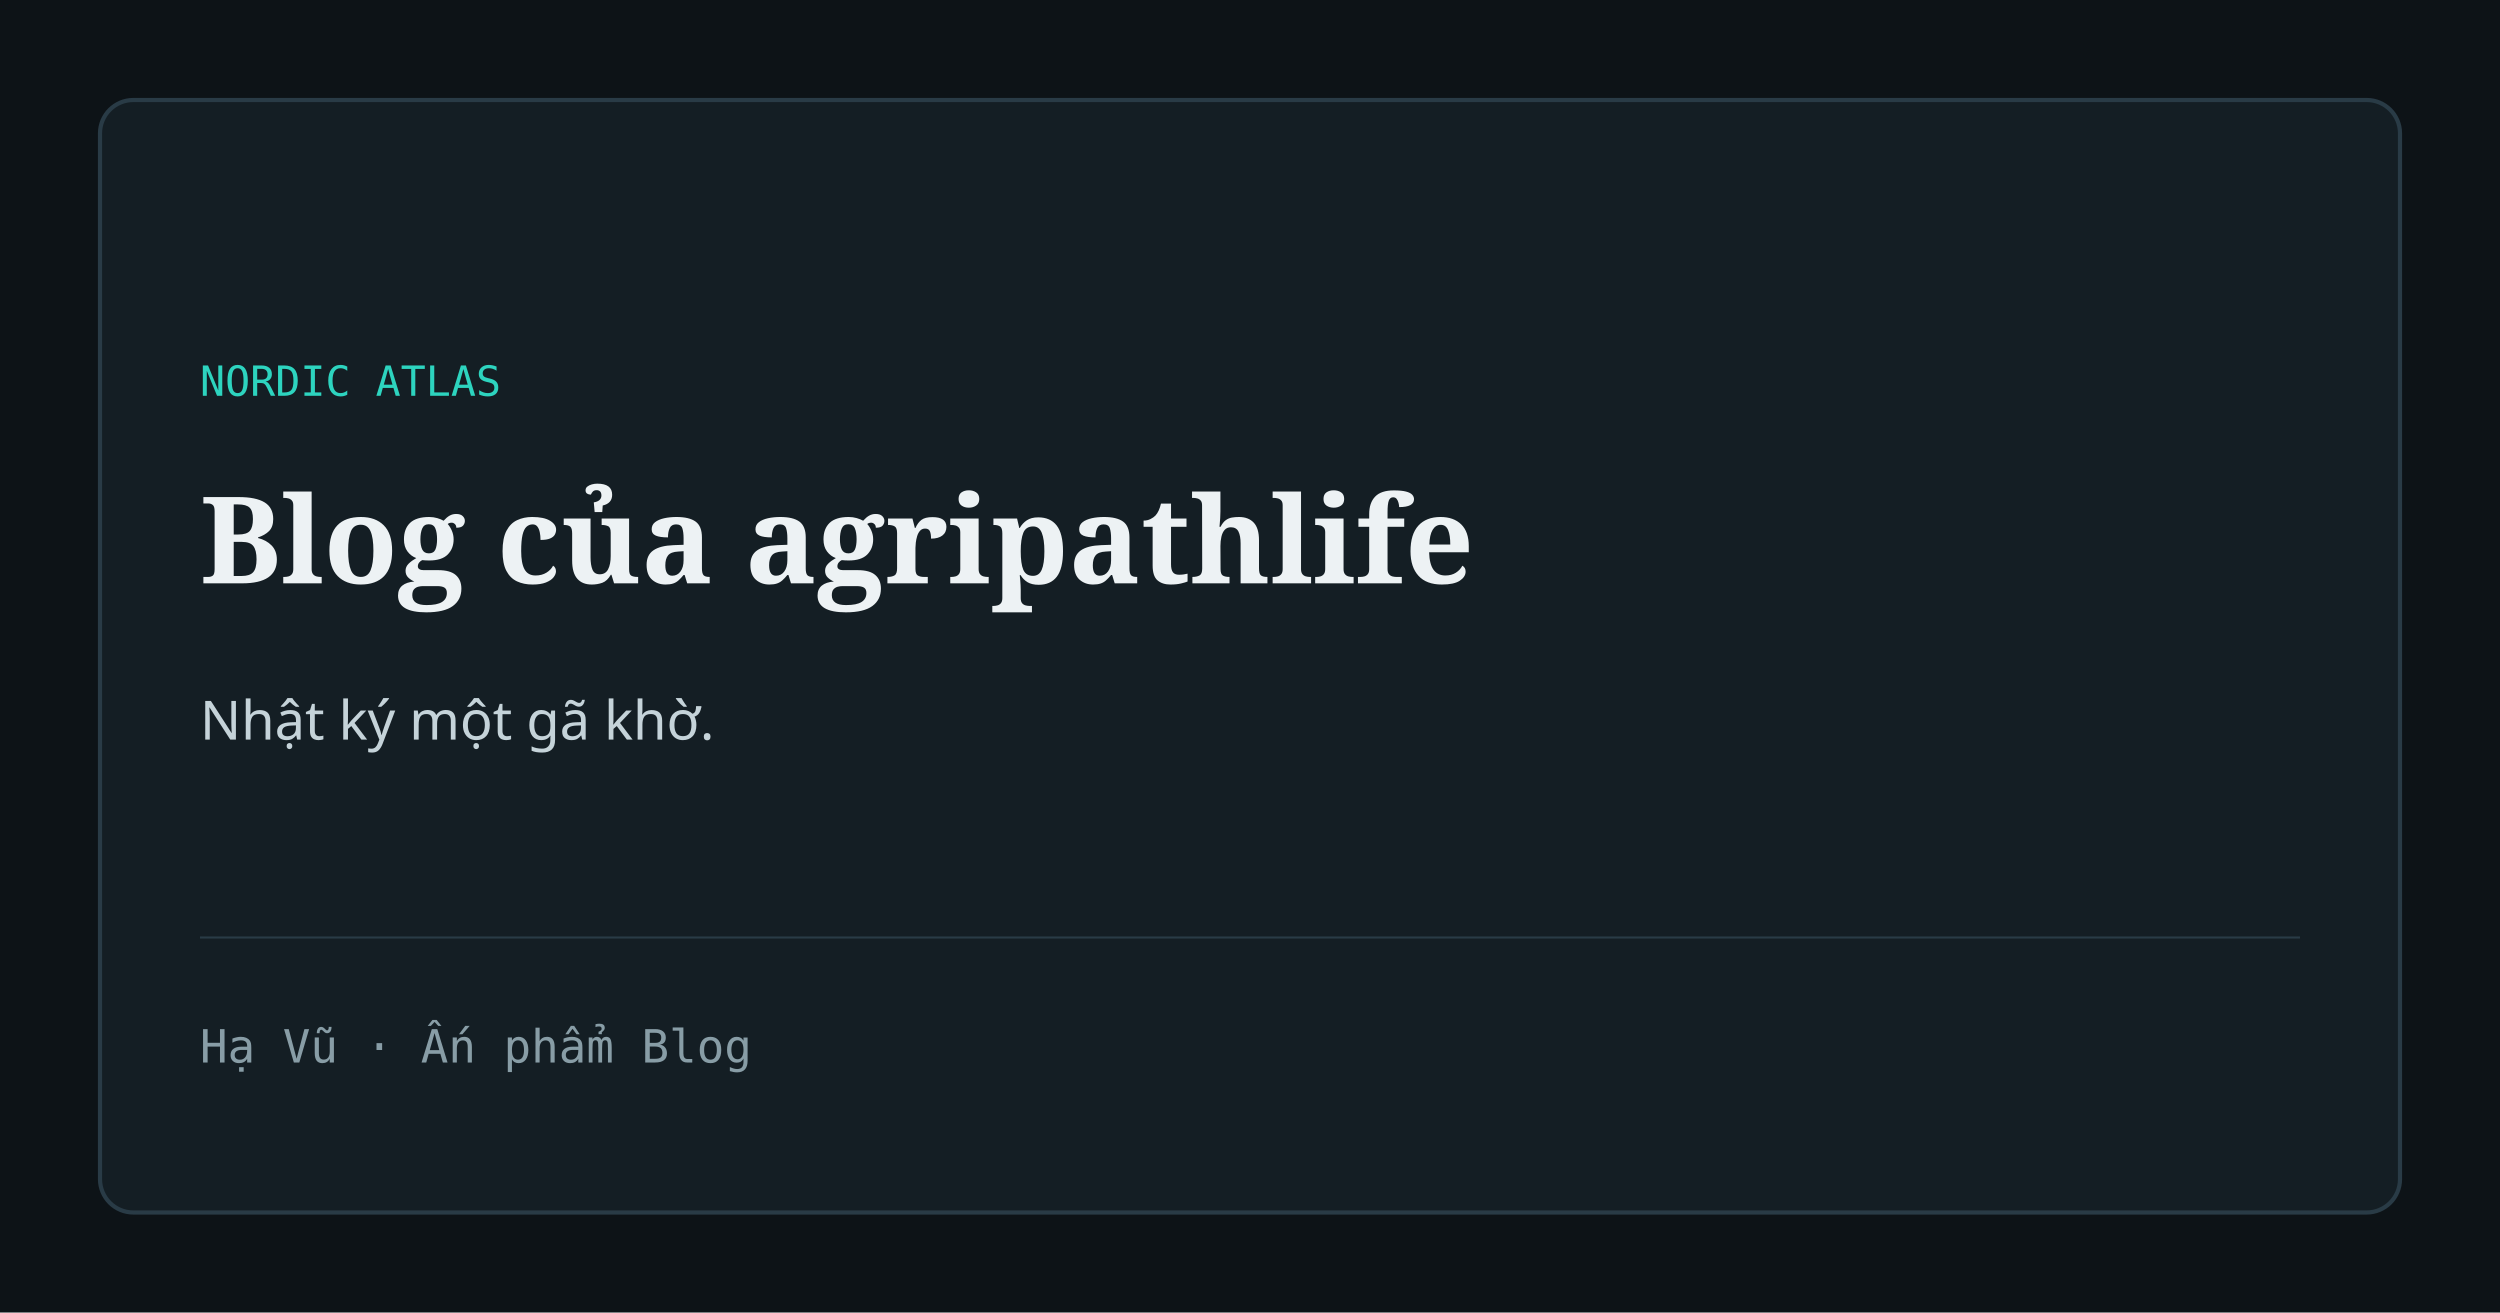
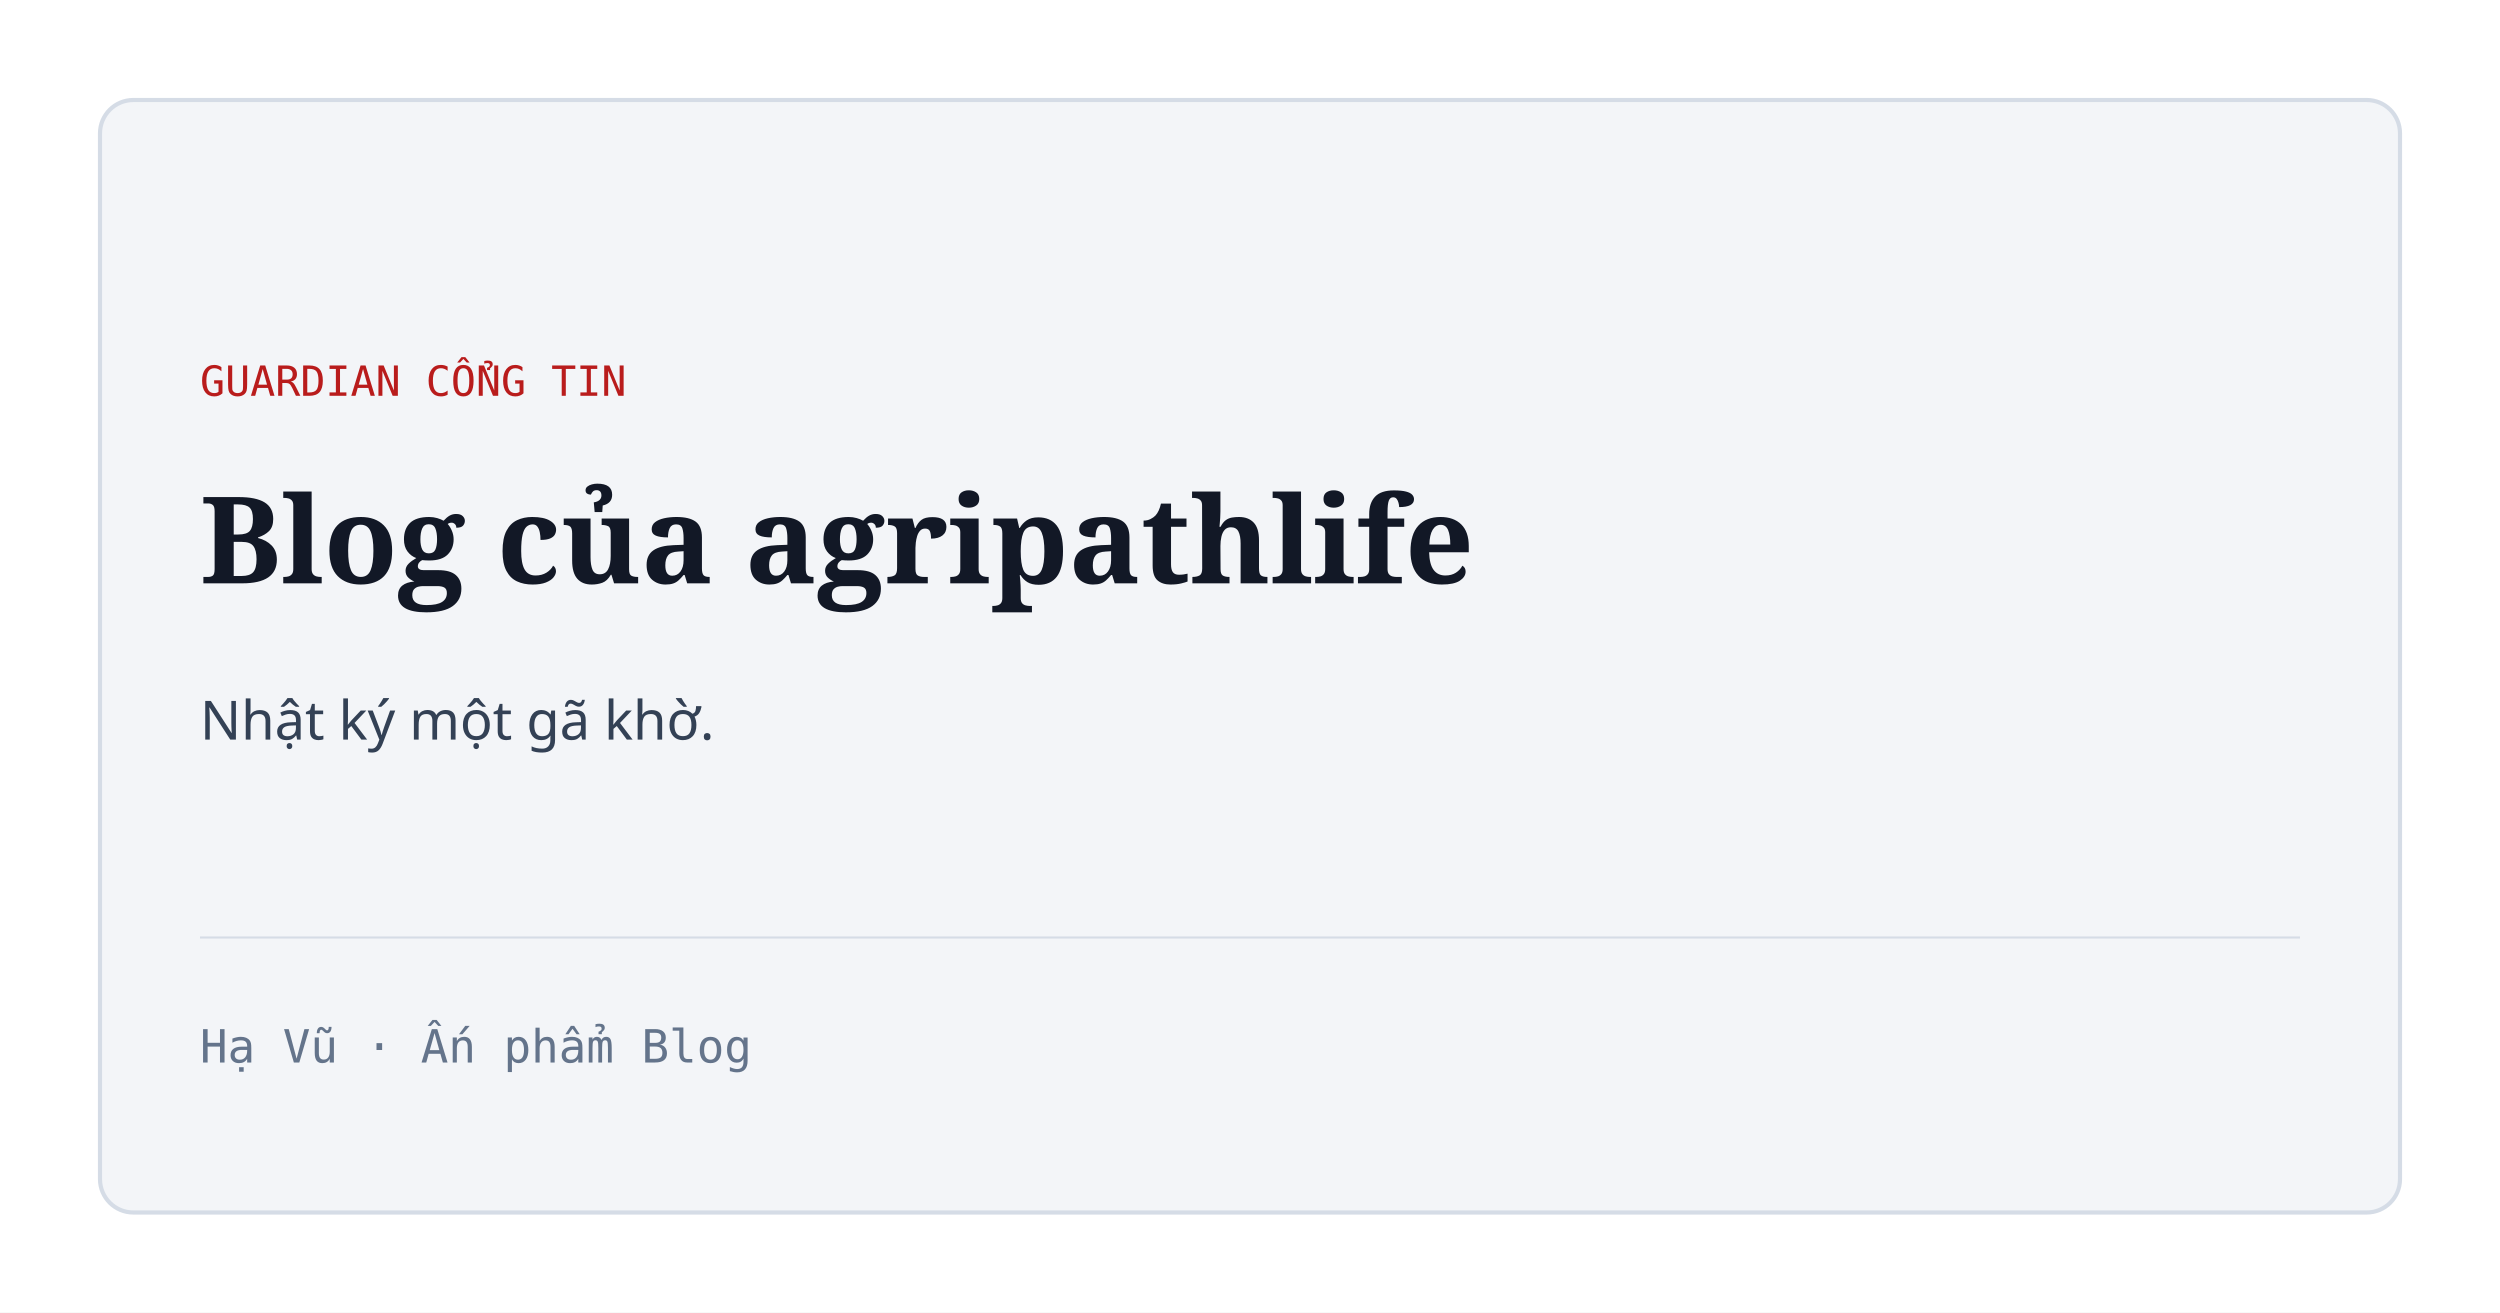
<svg xmlns="http://www.w3.org/2000/svg" width="1200" height="630" viewBox="0 0 1200 630" fill="none">
-   <rect width="1200" height="630" fill="#0D1317" />
-   <rect x="48" y="48" width="1104" height="534" rx="16" fill="#141E24" stroke="#293B46" stroke-width="2" />
-   <text x="96" y="190" font-family="monospace" font-size="20" fill="#2DD4BF">NORDIC ATLAS</text>
-   <text x="96" y="280" font-family="Georgia, serif" font-weight="700" font-size="58" fill="#EDF2F4">Blog của agripathlife</text>
-   <text x="96" y="355" font-family="sans-serif" font-size="26" fill="#C5D3D9">Nhật ký một gã khờ.</text>
-   <line x1="96" y1="450" x2="1104" y2="450" stroke="#293B46" stroke-width="1" />
-   <text x="96" y="510" font-family="monospace" font-size="22" fill="#889DA6">Hạ Vũ · Ấn phẩm Blog</text>
+   <rect width="1200" height="630" fill="#FFFFFF" />
+   <rect x="48" y="48" width="1104" height="534" rx="16" fill="#F3F5F8" stroke="#D5DCE6" stroke-width="2" />
+   <text x="96" y="190" font-family="monospace" font-size="20" fill="#B91C1C">GUARDIAN CỔNG TIN</text>
+   <text x="96" y="280" font-family="Georgia, serif" font-weight="700" font-size="58" fill="#121826">Blog của agripathlife</text>
+   <text x="96" y="355" font-family="sans-serif" font-size="26" fill="#334155">Nhật ký một gã khờ.</text>
+   <line x1="96" y1="450" x2="1104" y2="450" stroke="#D5DCE6" stroke-width="1" />
+   <text x="96" y="510" font-family="monospace" font-size="22" fill="#64748B">Hạ Vũ · Ấn phẩm Blog</text>
</svg>
